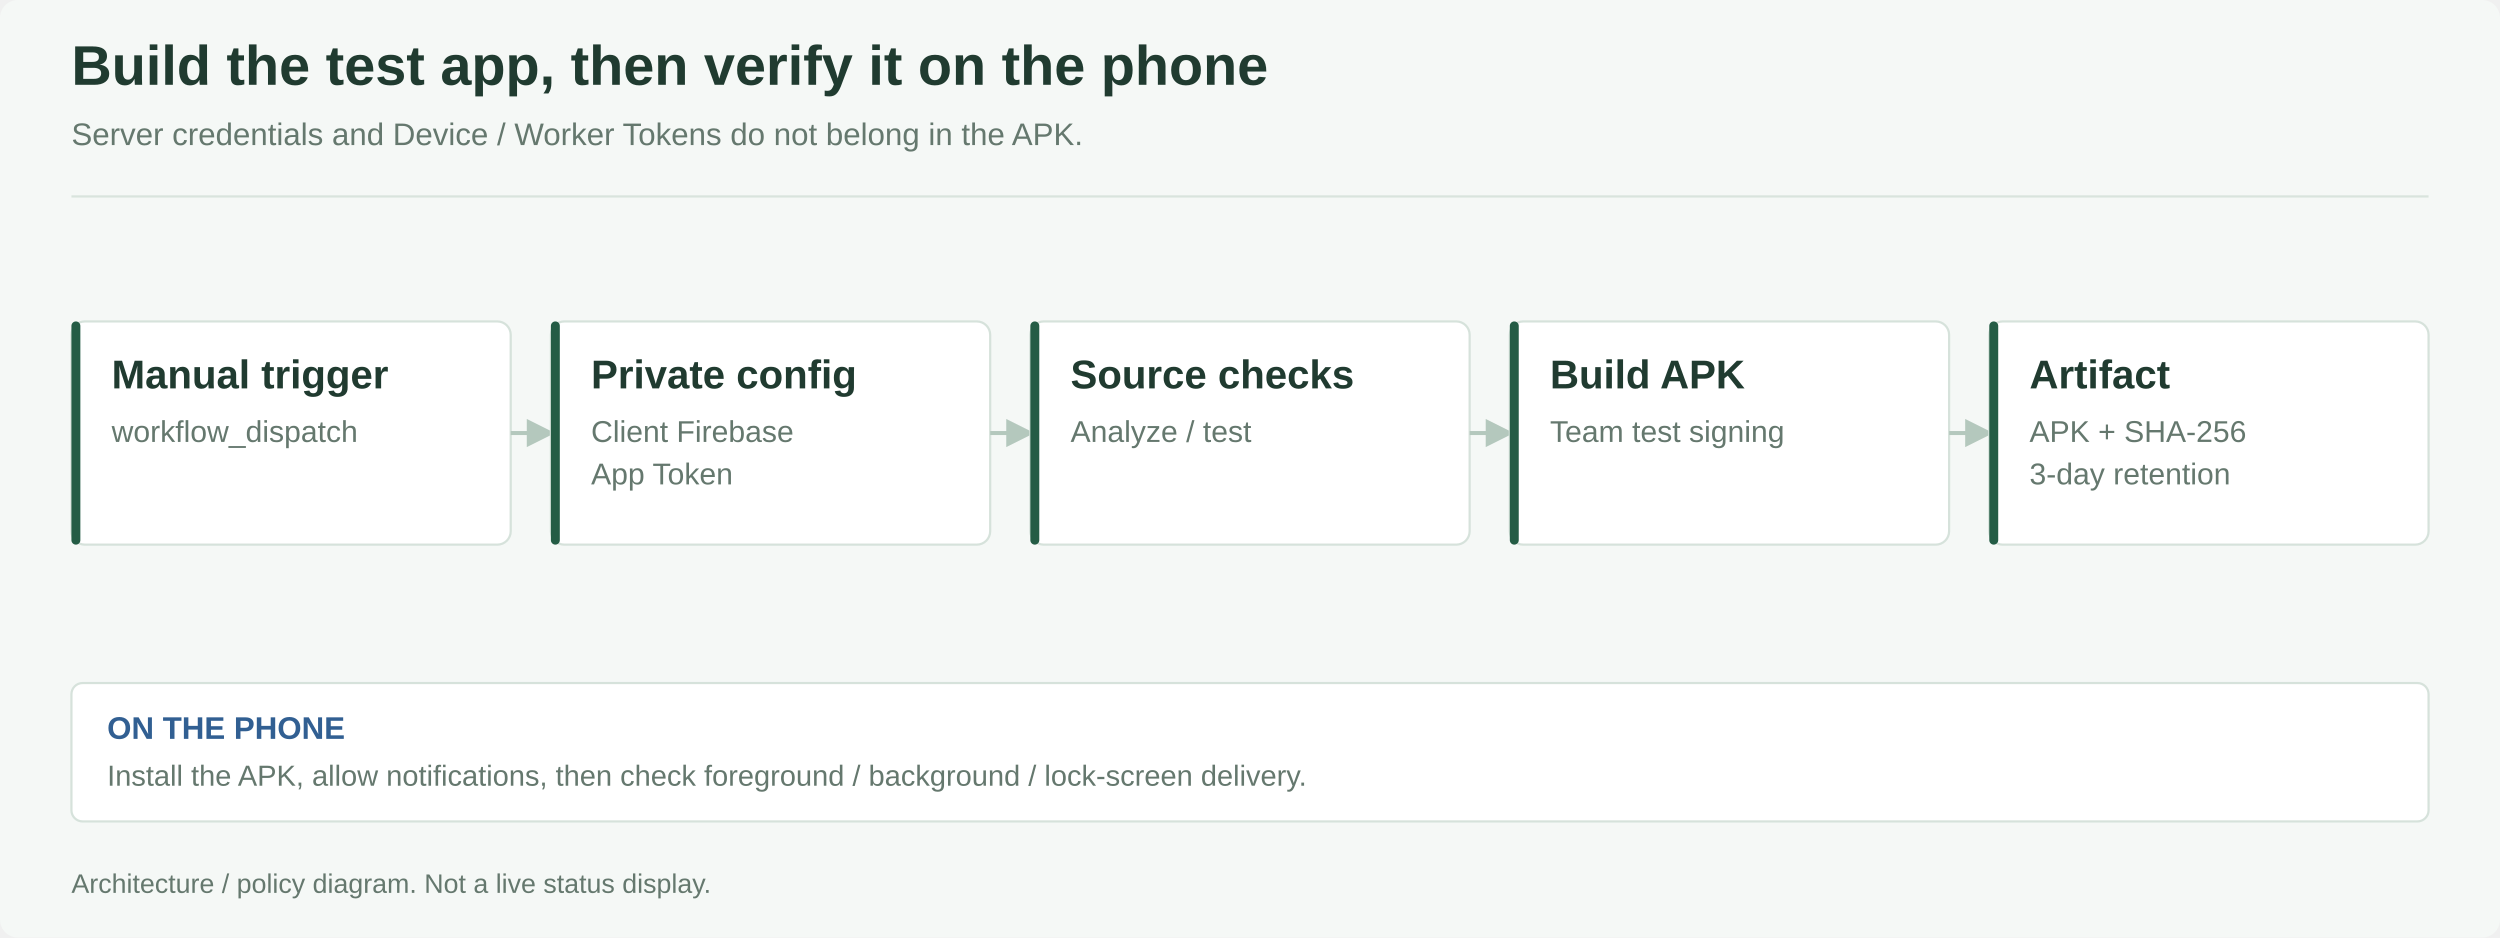
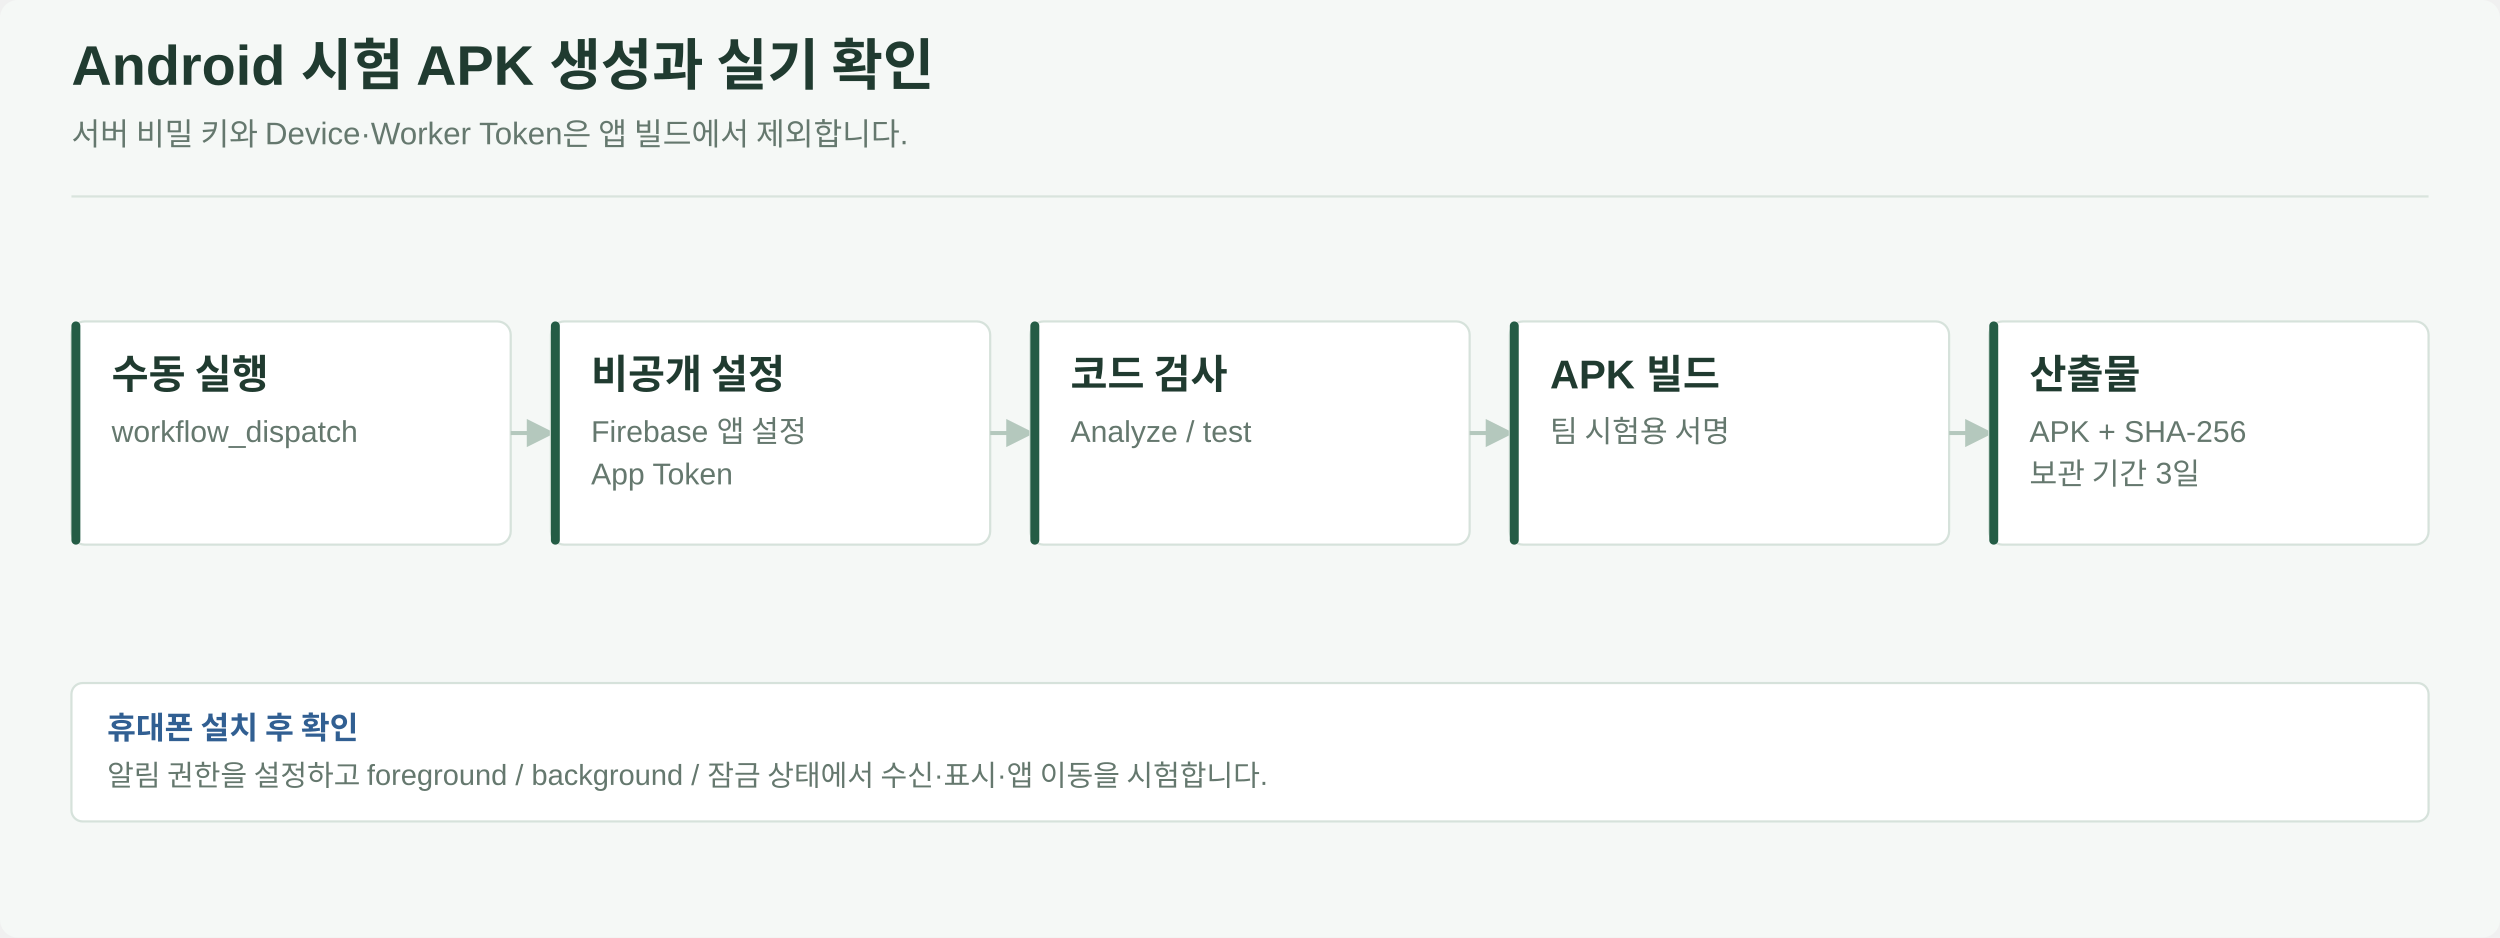
<svg xmlns="http://www.w3.org/2000/svg" width="1120" height="420" viewBox="0 0 1120 420" role="img" aria-labelledby="title desc">
  <defs>
    <marker id="arrow" markerWidth="7" markerHeight="7" refX="6" refY="3.5" orient="auto">
      <path d="M0 0L7 3.5L0 7Z" fill="#b4c8bd" />
    </marker>
  </defs>
  <rect width="1120" height="420" rx="8" fill="#f5f8f6" />
-   <g font-family="Arial, Helvetica, sans-serif">
-     <text x="32" y="38" fill="#203b30" font-size="25" font-weight="700">Build the test app, then verify it on the phone</text>
-     <text x="32" y="65" fill="#65786e" font-size="14" font-weight="400">Server credentials and Device / Worker Tokens do not belong in the APK.</text>
+   <g font-family="'Malgun Gothic', 'Apple SD Gothic Neo', 'Noto Sans KR', Arial, sans-serif">
+     <text x="32" y="38" fill="#203b30" font-size="25" font-weight="700">Android 시험 APK 생성과 실기 확인</text>
+     <text x="32" y="65" fill="#65786e" font-size="14" font-weight="400">서버 비밀 키와 Device·Worker Token은 앱 빌드에서 제외합니다.</text>
    <path d="M32 88H1088" stroke="#d9e4dd" />
    <rect x="32" y="144" width="196.8" height="100" rx="6" fill="#fff" stroke="#d6e2db" />
    <rect x="32" y="144" width="4" height="100" rx="2" fill="#245c45" />
-     <text x="50" y="174" fill="#203b30" font-size="18" font-weight="700">Manual trigger</text>
+     <text x="50" y="174" fill="#203b30" font-size="18" font-weight="700">수동 실행</text>
    <text x="50" y="198" fill="#65786e" font-size="13.5" font-weight="400">workflow_dispatch</text>
    <path d="M228.8 194H246.8" fill="none" stroke="#b4c8bd" stroke-width="1.8" marker-end="url(#arrow)" />
    <rect x="246.8" y="144" width="196.8" height="100" rx="6" fill="#fff" stroke="#d6e2db" />
    <rect x="246.8" y="144" width="4" height="100" rx="2" fill="#245c45" />
-     <text x="264.8" y="174" fill="#203b30" font-size="18" font-weight="700">Private config</text>
-     <text x="264.8" y="198" fill="#65786e" font-size="13.5" font-weight="400">Client Firebase</text>
+     <text x="264.8" y="174" fill="#203b30" font-size="18" font-weight="700">비공개 설정</text>
+     <text x="264.8" y="198" fill="#65786e" font-size="13.5" font-weight="400">Firebase 앱 설정</text>
    <text x="264.8" y="217" fill="#65786e" font-size="13.5" font-weight="400">App Token</text>
    <path d="M443.6 194H461.6" fill="none" stroke="#b4c8bd" stroke-width="1.8" marker-end="url(#arrow)" />
    <rect x="461.6" y="144" width="196.8" height="100" rx="6" fill="#fff" stroke="#d6e2db" />
    <rect x="461.6" y="144" width="4" height="100" rx="2" fill="#245c45" />
-     <text x="479.6" y="174" fill="#203b30" font-size="18" font-weight="700">Source checks</text>
+     <text x="479.6" y="174" fill="#203b30" font-size="18" font-weight="700">코드 검사</text>
    <text x="479.6" y="198" fill="#65786e" font-size="13.5" font-weight="400">Analyze / test</text>
    <path d="M658.4 194H676.4" fill="none" stroke="#b4c8bd" stroke-width="1.8" marker-end="url(#arrow)" />
    <rect x="676.4" y="144" width="196.8" height="100" rx="6" fill="#fff" stroke="#d6e2db" />
    <rect x="676.4" y="144" width="4" height="100" rx="2" fill="#245c45" />
-     <text x="694.4" y="174" fill="#203b30" font-size="18" font-weight="700">Build APK</text>
-     <text x="694.4" y="198" fill="#65786e" font-size="13.5" font-weight="400">Team test signing</text>
+     <text x="694.4" y="174" fill="#203b30" font-size="18" font-weight="700">APK 빌드</text>
+     <text x="694.4" y="198" fill="#65786e" font-size="13.5" font-weight="400">팀 시험용 서명</text>
    <path d="M873.2 194H891.2" fill="none" stroke="#b4c8bd" stroke-width="1.8" marker-end="url(#arrow)" />
    <rect x="891.2" y="144" width="196.8" height="100" rx="6" fill="#fff" stroke="#d6e2db" />
    <rect x="891.2" y="144" width="4" height="100" rx="2" fill="#245c45" />
-     <text x="909.2" y="174" fill="#203b30" font-size="18" font-weight="700">Artifact</text>
+     <text x="909.2" y="174" fill="#203b30" font-size="18" font-weight="700">산출물</text>
    <text x="909.2" y="198" fill="#65786e" font-size="13.5" font-weight="400">APK + SHA-256</text>
-     <text x="909.2" y="217" fill="#65786e" font-size="13.5" font-weight="400">3-day retention</text>
+     <text x="909.2" y="217" fill="#65786e" font-size="13.5" font-weight="400">보관 기간 3일</text>
    <rect x="32" y="306" width="1056" height="62" rx="5" fill="#fff" stroke="#d6e2db" />
-     <text x="48" y="331" fill="#315f92" font-size="14" font-weight="700">ON THE PHONE</text>
-     <text x="48" y="352" fill="#65786e" font-size="13" font-weight="400">Install the APK, allow notifications, then check foreground / background / lock-screen delivery.</text>
-     <text x="32" y="400" fill="#65786e" font-size="12" font-weight="400">Architecture / policy diagram. Not a live status display.</text>
+     <text x="48" y="331" fill="#315f92" font-size="14" font-weight="700">휴대폰 설치 후 확인</text>
+     <text x="48" y="352" fill="#65786e" font-size="13" font-weight="400">알림 권한을 설정하고 foreground / background / 잠금 상태에서 수신·표시·앱 이동을 시험합니다.</text>
  </g>
</svg>
